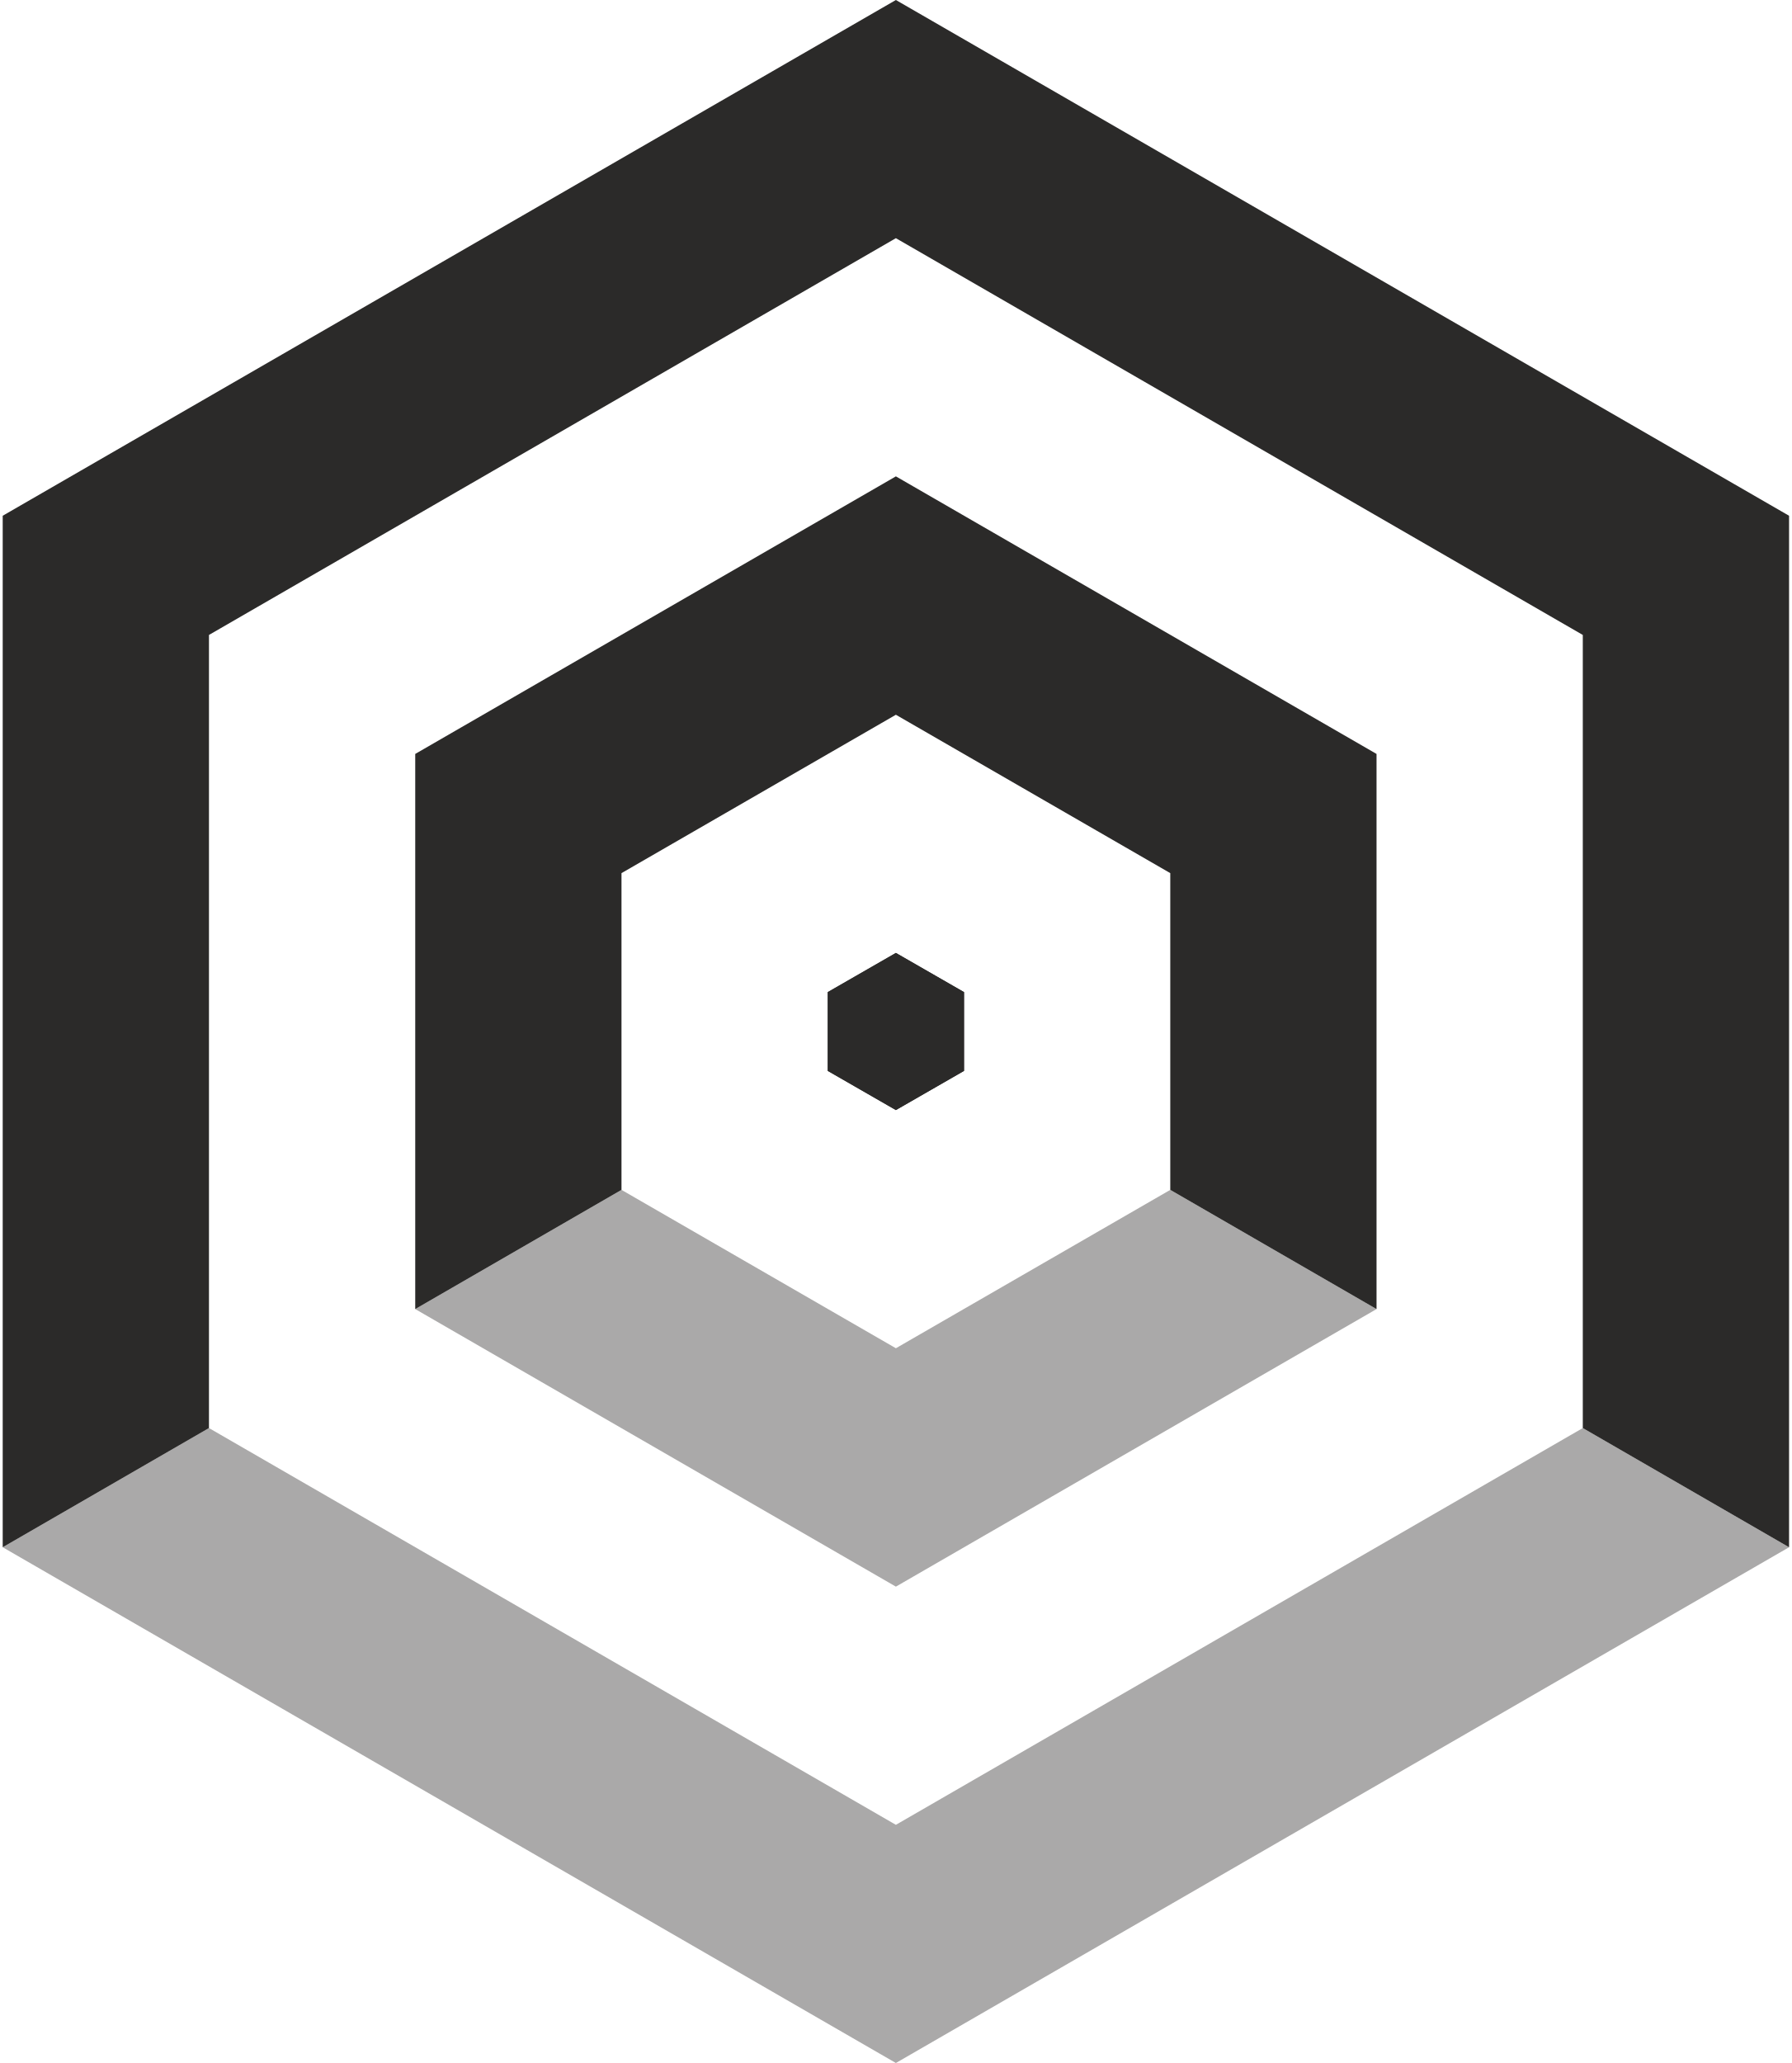
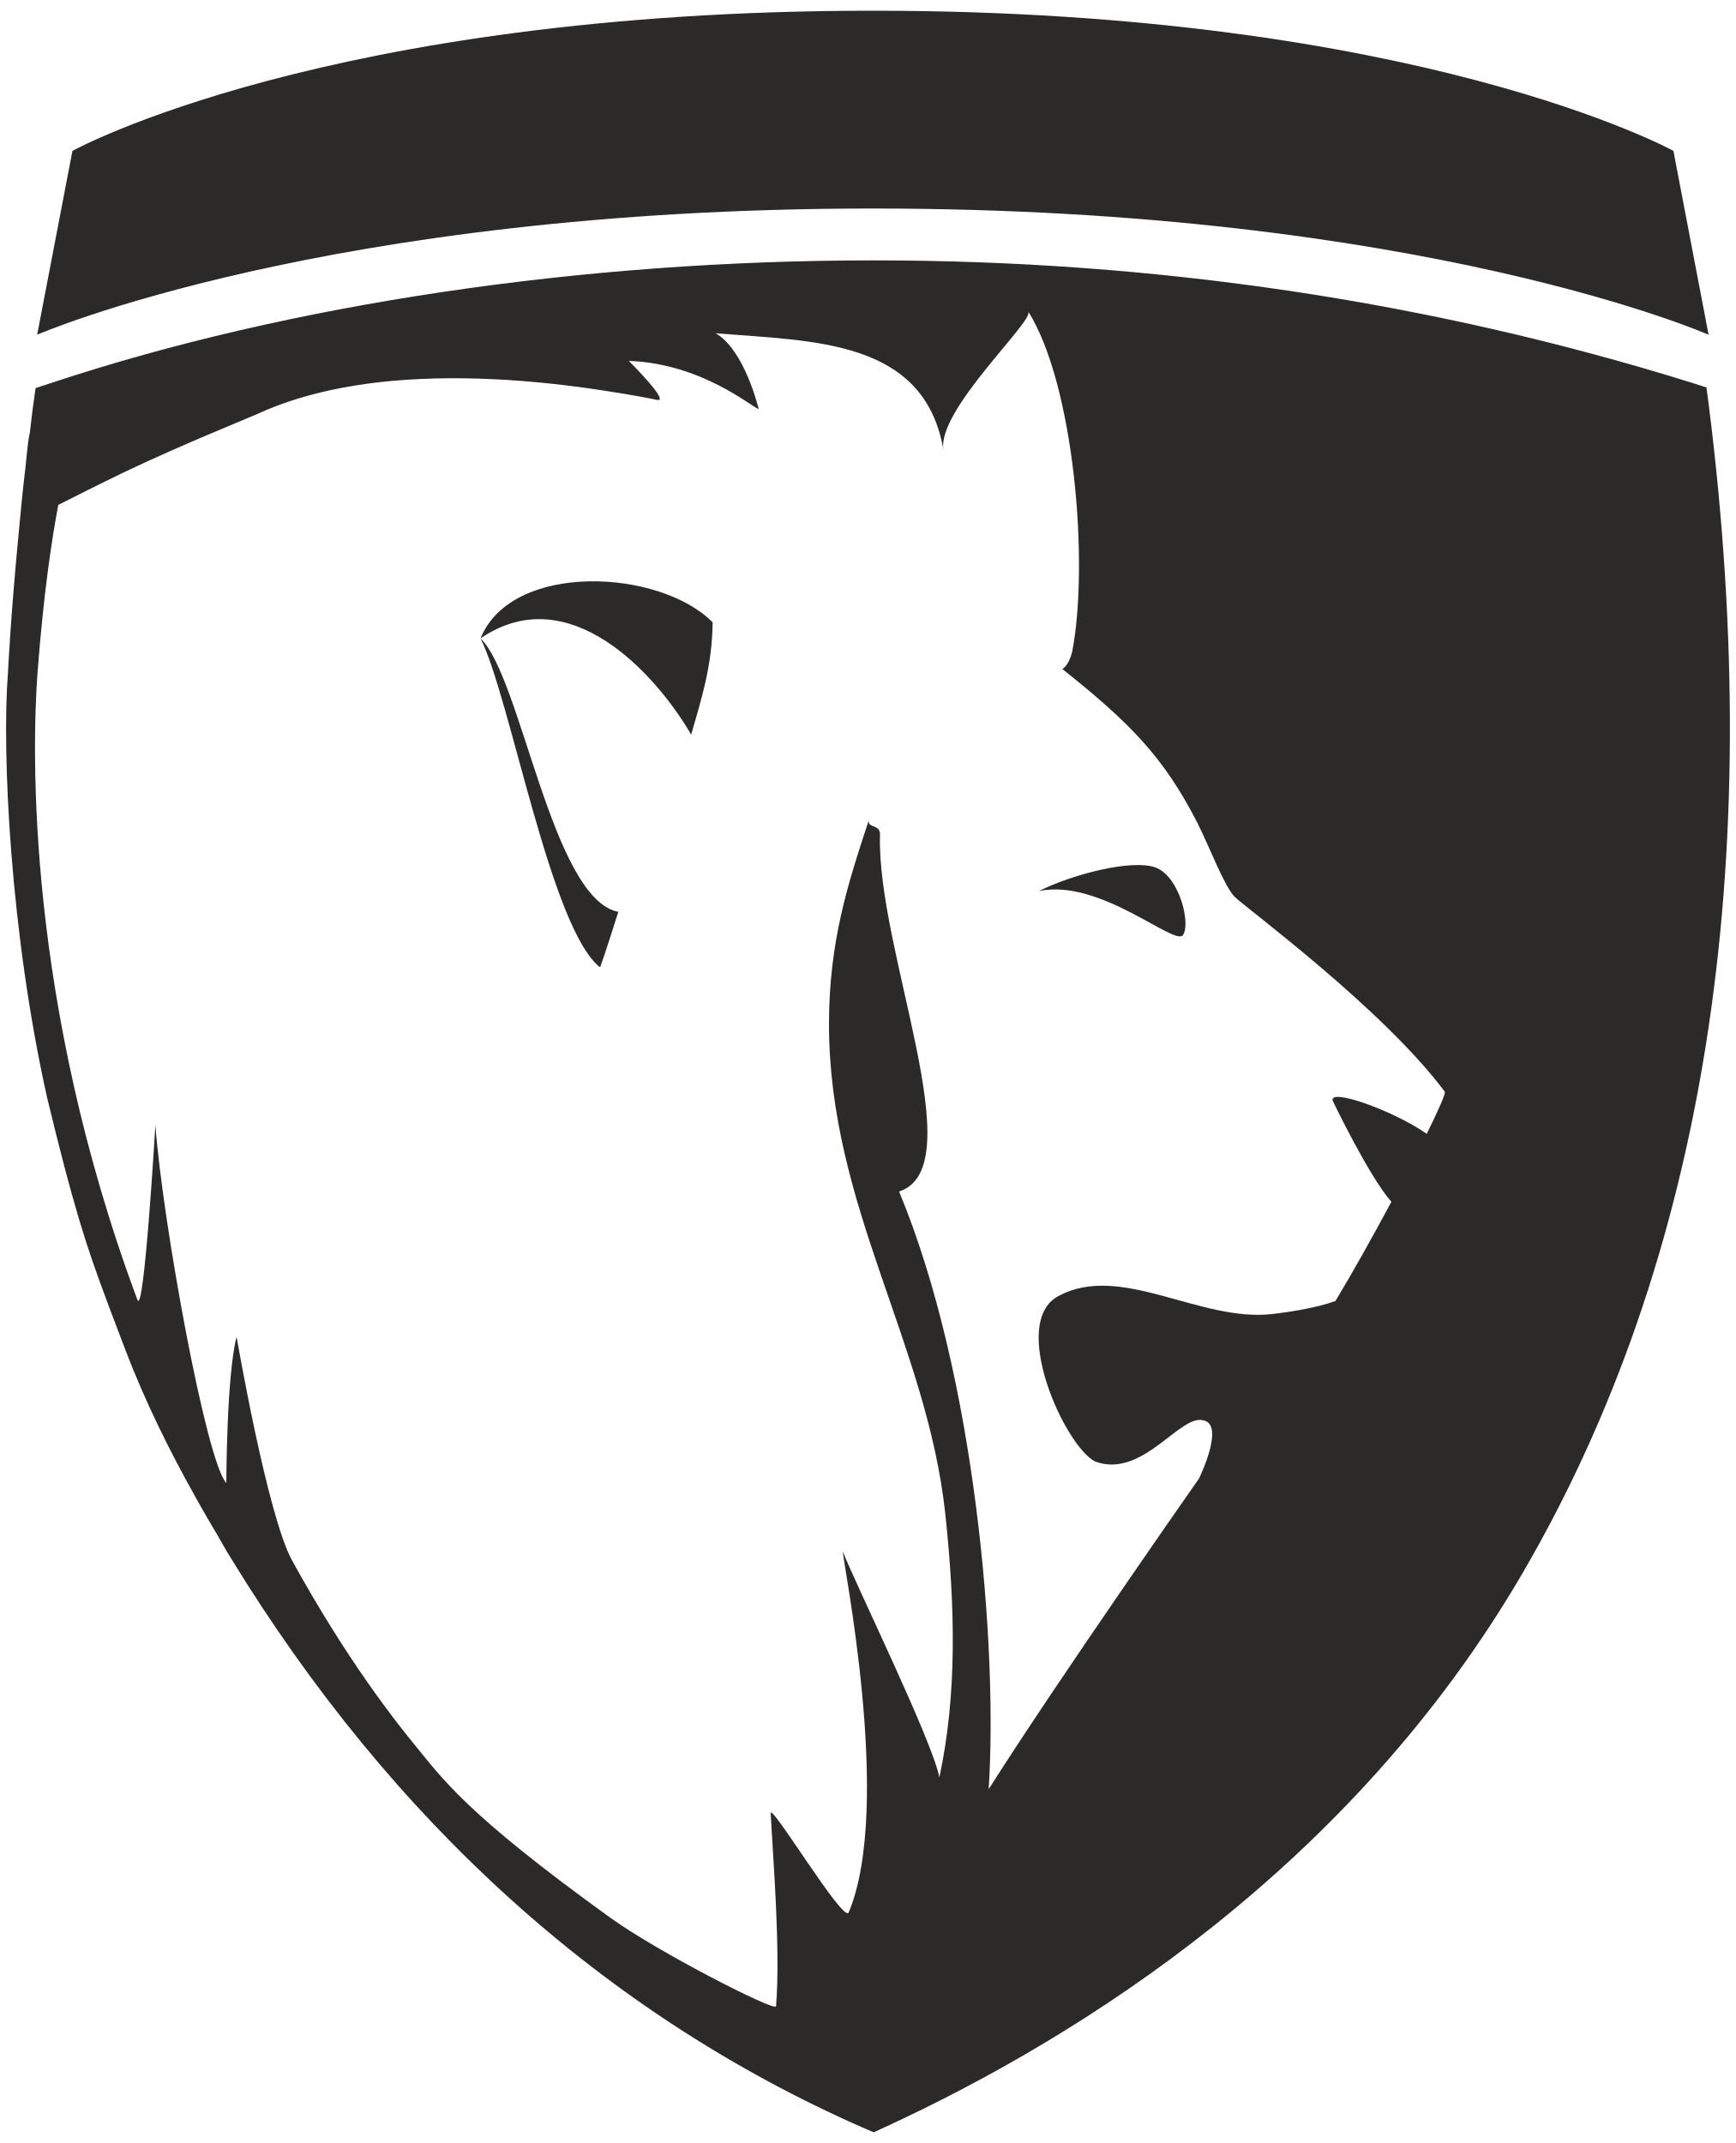
- <svg xmlns="http://www.w3.org/2000/svg" xml:space="preserve" width="86mm" height="99mm" version="1.1" style="shape-rendering:geometricPrecision; text-rendering:geometricPrecision; image-rendering:optimizeQuality; fill-rule:evenodd; clip-rule:evenodd" viewBox="0 0 8600 9900">
+ <svg xmlns="http://www.w3.org/2000/svg" xml:space="preserve" width="81mm" height="100mm" version="1.1" style="shape-rendering:geometricPrecision; text-rendering:geometricPrecision; image-rendering:optimizeQuality; fill-rule:evenodd; clip-rule:evenodd" viewBox="0 0 8100 10000">
  <defs>
    <style type="text/css">
   
-     .fil1 {fill:#2B2A29}
-     .fil0 {fill:#2B2A29;fill-opacity:0.4}
+     .fil0 {fill:#2B2A29;fill-rule:nonzero}
   
  </style>
  </defs>
  <g id="Layer_x0020_1">
-     <polygon class="fil0" points="1993,6282 4300,7614 6607,6282 5617,5710 4300,6470 2983,5710 " />
-     <polygon class="fil1" points="4300,4573 3973,4761 3973,5139 4300,5327 4627,5139 4627,4761 " />
-     <polygon class="fil1" points="4300,0 13,2475 13,7425 1003,6853 1003,3047 1003,3047 2364,2261 4300,1143 6345,2324 7597,3047 7597,6853 8587,7425 8587,2475 " />
-     <polygon class="fil0" points="13,7425 4300,9900 8587,7425 7597,6853 4300,8757 1003,6853 " />
-     <polygon class="fil1" points="6607,3618 6607,6282 5617,5710 5617,4190 4300,3430 2983,4190 2983,5710 1993,6282 1993,3618 4300,2286 " />
-     <polygon class="fil1" points="4300,4573 3973,4761 3973,5139 4300,5327 4627,5139 4627,4761 " />
+     <g id="_799347376">
+       <path class="fil0" d="M7808 704c0,0 -1187,-654 -3735,-654 -2552,0 -3735,654 -3735,654l-164 855 -1 3c0,0 1348,-589 3900,-589 2562,0 3899,589 3899,589l-164 -858z" />
+       <path class="fil0" d="M7973 1890l-11 -82 -78 -25c-1212,-377 -2493,-568 -3807,-568 -1362,0 -2724,203 -3835,571l-76 25 -11 79c-6,44 -11,88 -16,131 -4,16 -7,34 -9,54 -4,36 -8,70 -11,104 -12,100 -22,200 -31,300 -40,417 -49,631 -51,662 -29,372 11,1217 184,1986 119,493 182,689 273,931 12,33 24,66 37,99 17,44 35,91 54,142 91,239 207,473 326,685 0,1 1,2 2,4 34,61 69,121 103,178 20,34 38,68 59,101 756,1237 1749,2132 2950,2661l52 22 52 -24c917,-423 2177,-1216 2975,-2585 849,-1457 1141,-3291 869,-5451zm-3590 6404c-33,-172 -393,-905 -450,-1053 -6,23 236,1184 27,1683 -23,54 -367,-519 -364,-462 11,214 46,631 25,900 -2,28 -553,-254 -773,-413 -680,-490 -785,-651 -918,-813 -83,-101 -313,-392 -567,-854 -116,-210 -259,-1044 -259,-1044 -47,178 -48,682 -48,682 -94,-98 -298,-1223 -331,-1670 0,0 -53,898 -84,815 -520,-1395 -492,-2568 -466,-2925 28,-368 66,-621 97,-784 79,-40 182,-92 308,-153 282,-134 579,-252 627,-274 187,-85 403,-132 627,-152 350,-31 720,2 1036,54 53,8 145,24 195,35 66,14 -131,-182 -131,-182 341,13 571,214 606,225 0,0 -65,-276 -201,-354 454,38 974,26 1063,545 -32,-185 424,-602 396,-646 214,342 284,1172 205,1586 -8,32 -22,66 -46,82 318,253 474,413 630,718 57,113 126,298 175,346 58,56 690,521 979,908 6,7 -29,85 -84,197 -150,-106 -455,-216 -439,-155 0,0 169,353 274,472 -88,164 -184,336 -261,463 -88,32 -217,52 -298,61 -337,37 -705,-241 -995,-84 -231,124 30,701 172,772 221,82 397,-224 505,-192 103,20 -21,272 -21,272 0,0 -653,932 -981,1449 43,-653 -60,-1928 -418,-2789 349,-112 -106,-1128 -89,-1665 2,-52 -64,-28 -51,-71 -99,299 -187,570 -187,955 0,849 457,1488 543,2288 46,435 55,840 -28,1227zm-2141 -5315l0 0c411,-281 815,161 983,449 46,-162 98,-318 100,-524 -247,-250 -937,-285 -1083,75zm558 1535l0 0c30,-84 57,-172 85,-259 -310,-60 -453,-1096 -643,-1276 139,274 326,1354 558,1535zm2594 -465l0 0c-111,-43 -397,33 -546,109 283,-60 632,257 671,206 38,-50 -14,-271 -125,-315z" />
+     </g>
  </g>
</svg>
